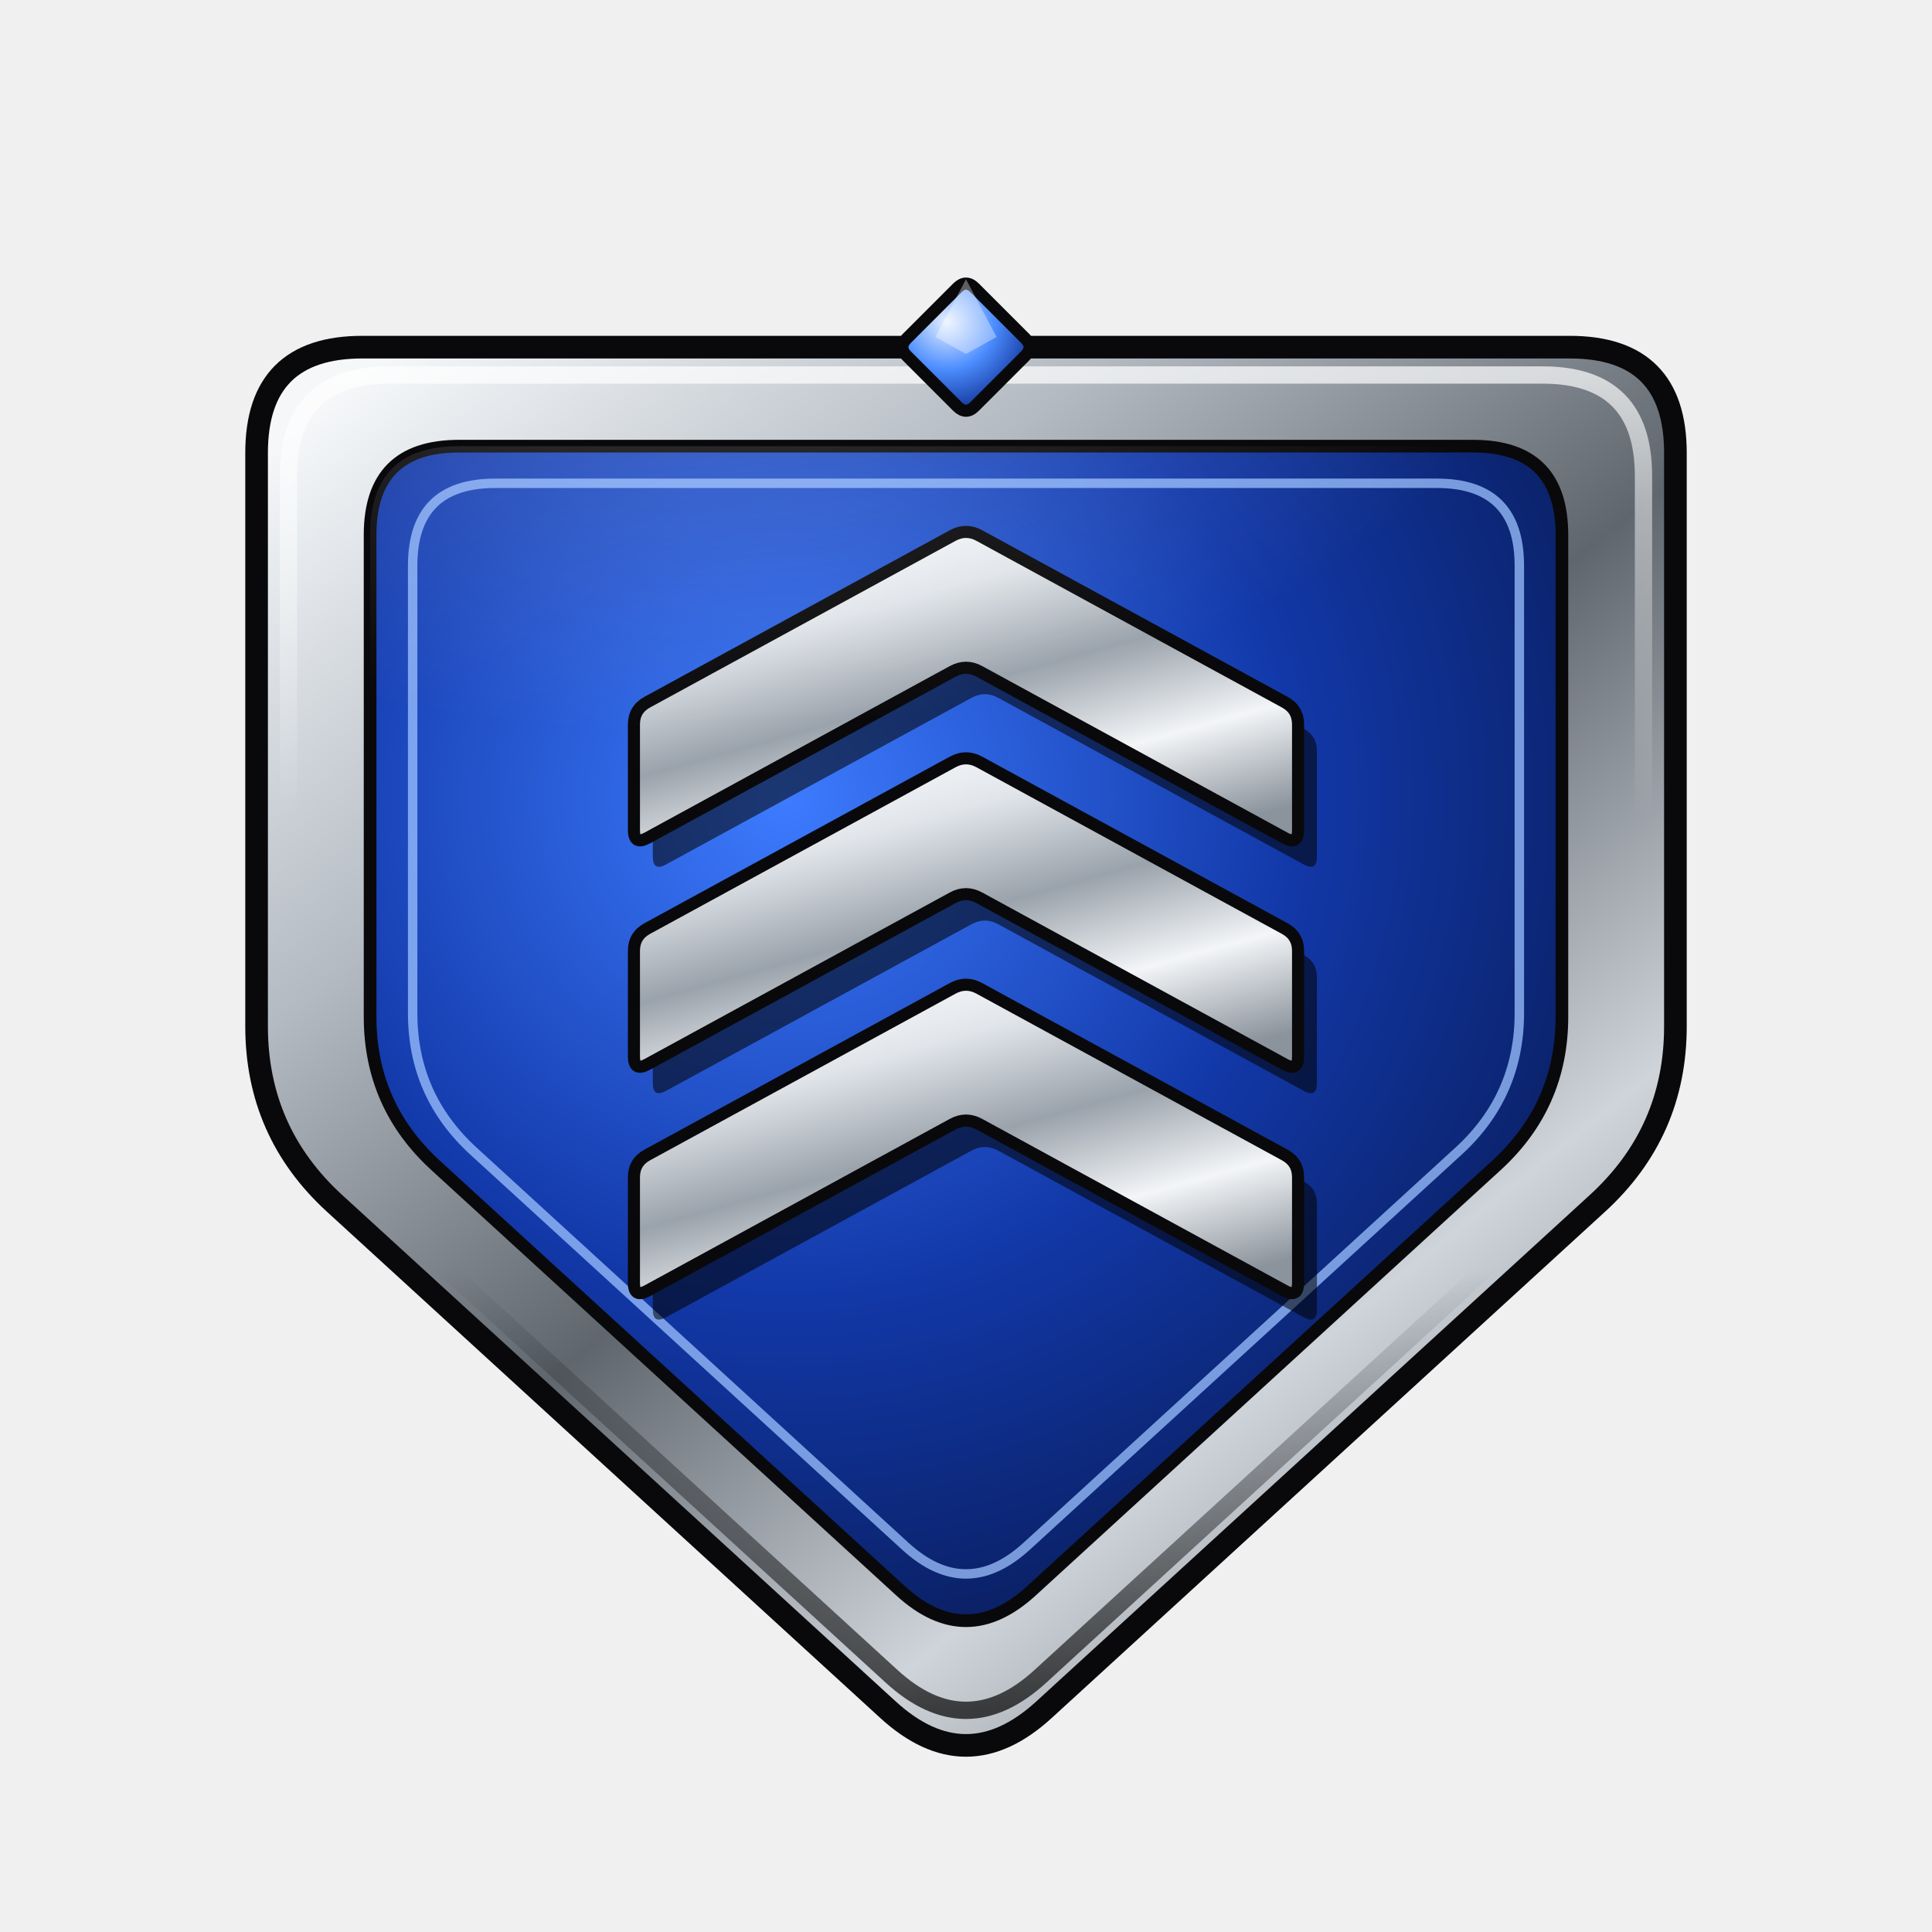
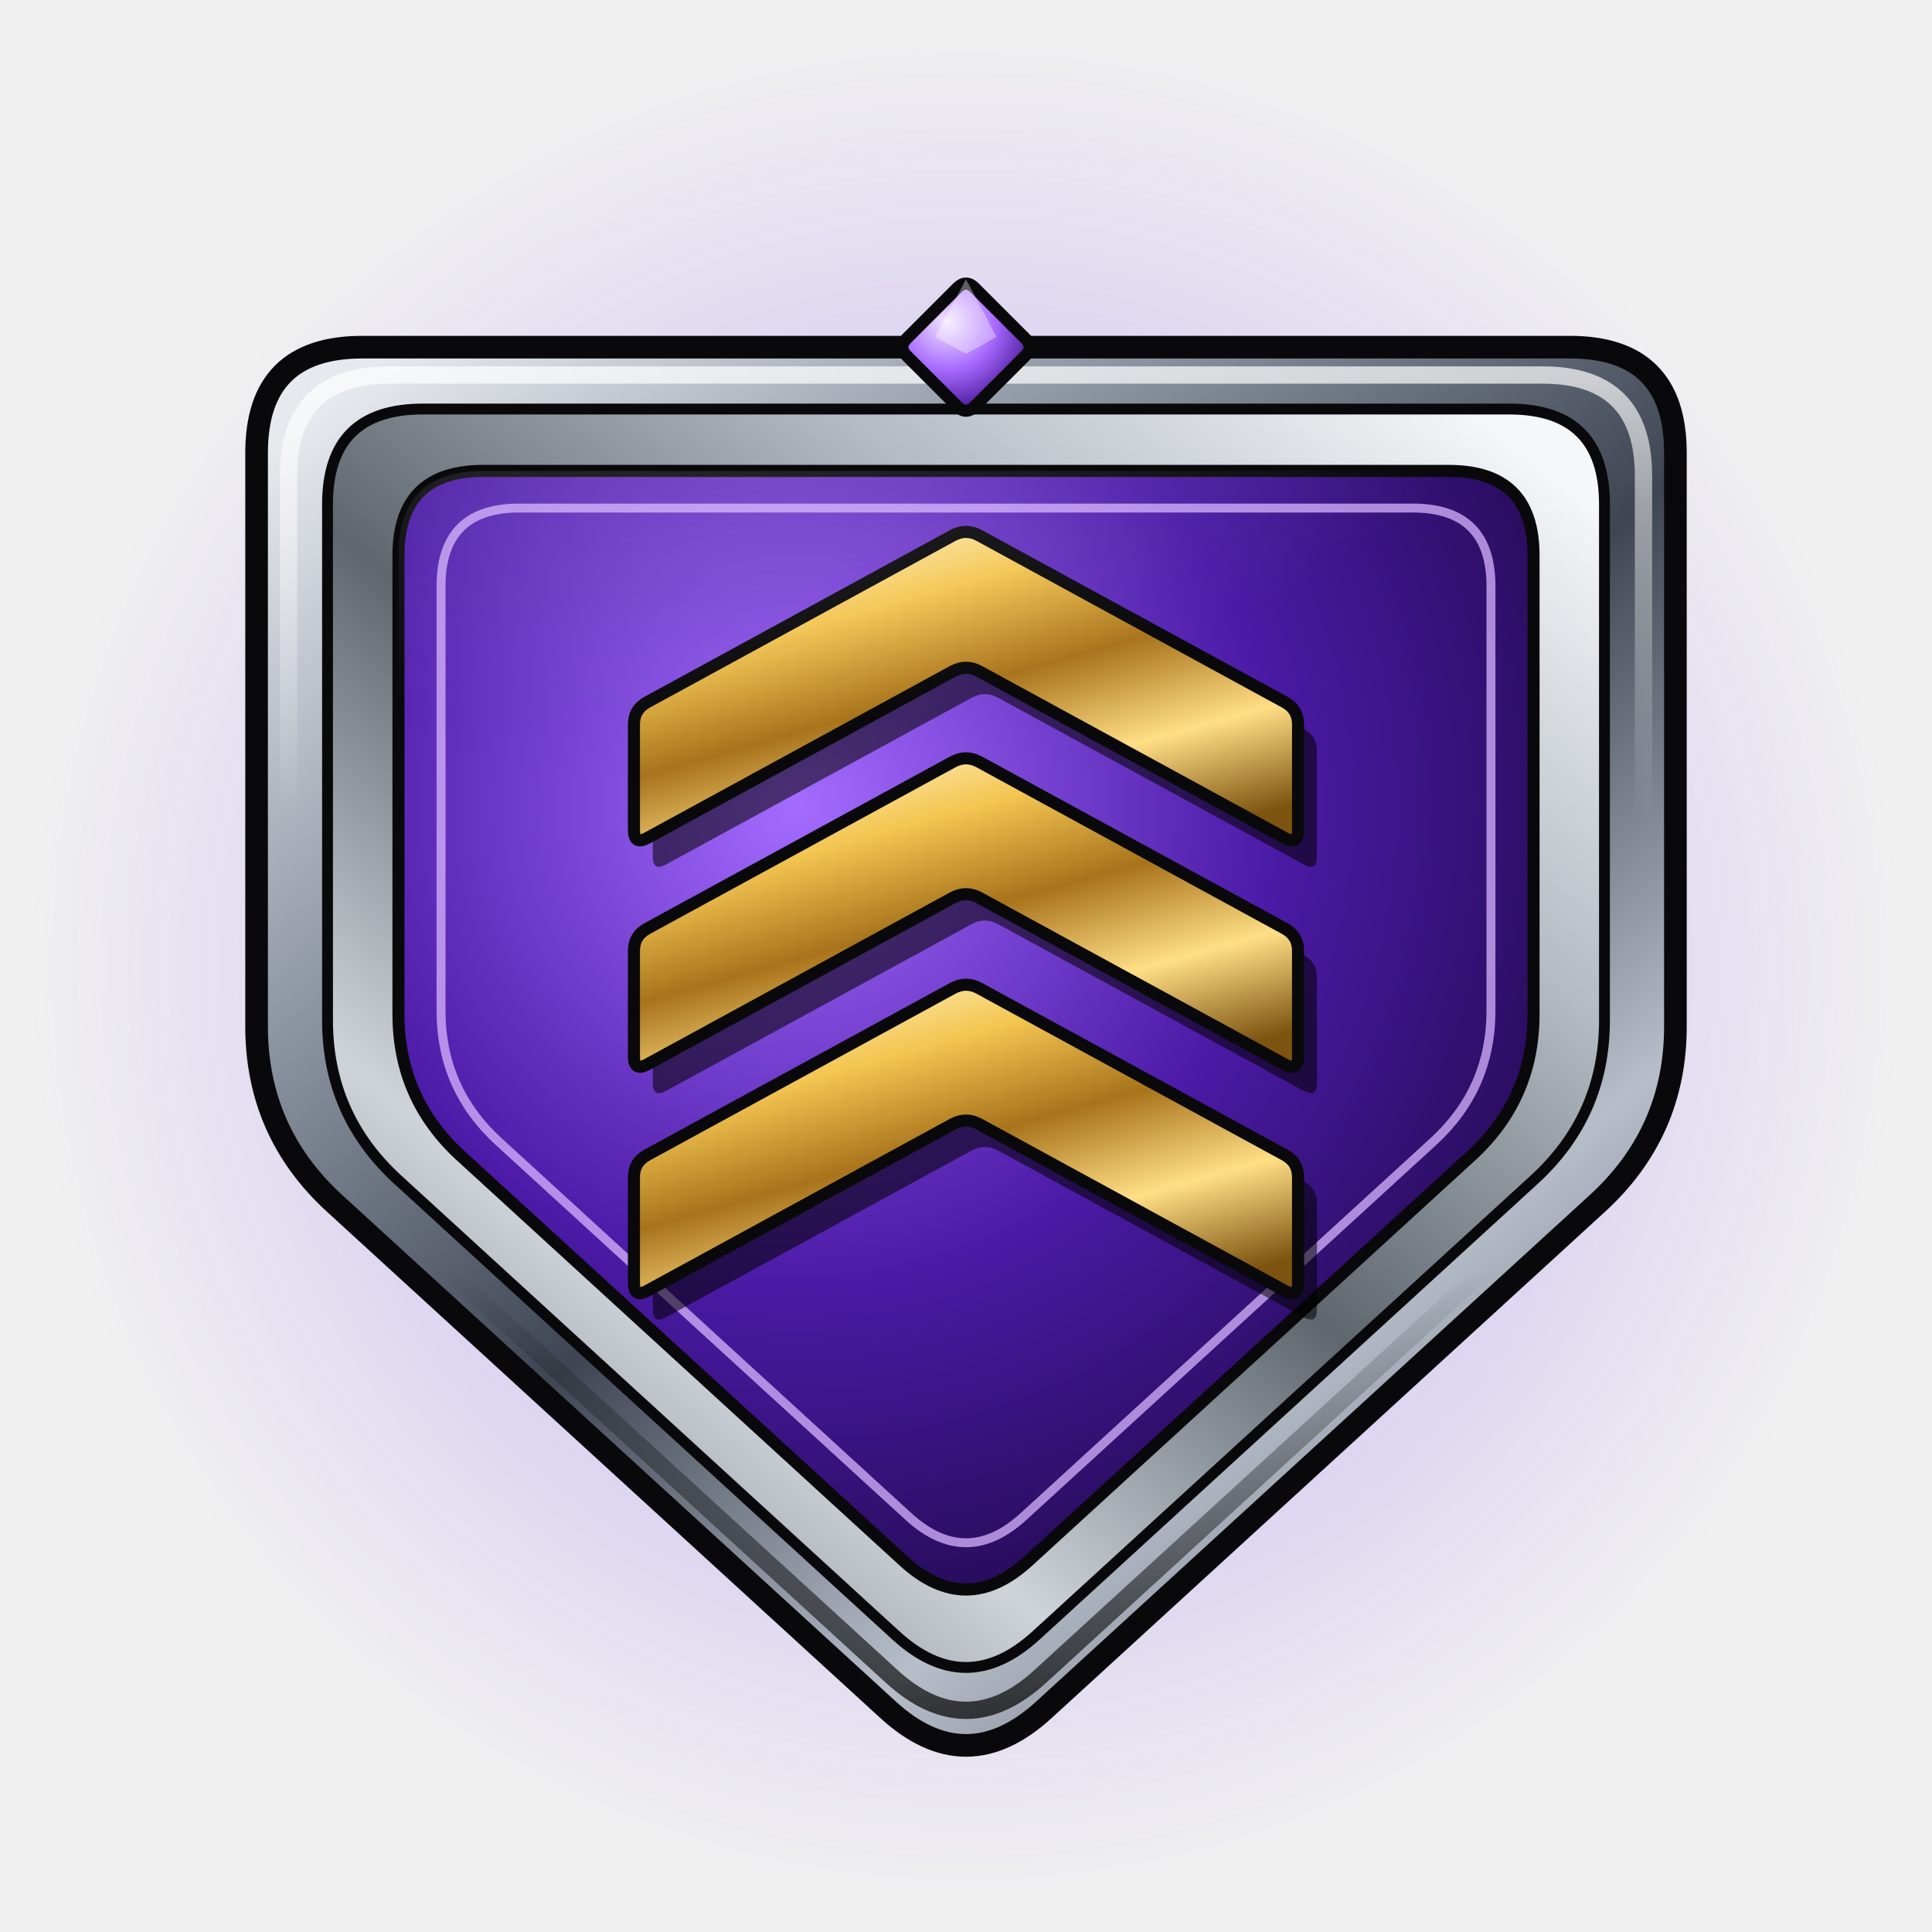
<svg xmlns="http://www.w3.org/2000/svg" viewBox="0 0 256 256" width="256" height="256" role="img" aria-label="Persévérance">
  <defs>
    <linearGradient id="perseverance-rim" x1="0.1" y1="0" x2="0.9" y2="1">
-       <stop offset="0" stop-color="#f5f7f9" />
-       <stop offset="0.25" stop-color="#b3bac2" />
-       <stop offset="0.5" stop-color="#5f666e" />
-       <stop offset="0.75" stop-color="#cfd4da" />
-       <stop offset="1" stop-color="#6d747c" />
+       <stop offset="0" stop-color="#e6e9ee" />
+       <stop offset="0.25" stop-color="#8f97a4" />
+       <stop offset="0.5" stop-color="#3f4552" />
+       <stop offset="0.75" stop-color="#b7bec9" />
+       <stop offset="1" stop-color="#545b67" />
    </linearGradient>
    <linearGradient id="perseverance-rim2" x1="0.9" y1="0" x2="0.1" y2="1">
      <stop offset="0" stop-color="#f5f7f9" />
      <stop offset="0.25" stop-color="#b3bac2" />
      <stop offset="0.5" stop-color="#5f666e" />
      <stop offset="0.75" stop-color="#cfd4da" />
      <stop offset="1" stop-color="#6d747c" />
    </linearGradient>
    <radialGradient id="perseverance-face" cx="0.35" cy="0.3" r="0.85">
-       <stop offset="0" stop-color="#3d7bff" />
-       <stop offset="0.5" stop-color="#1238a8" />
-       <stop offset="1" stop-color="#071647" />
+       <stop offset="0" stop-color="#a46bff" />
+       <stop offset="0.5" stop-color="#4b1aa6" />
+       <stop offset="1" stop-color="#170638" />
    </radialGradient>
    <linearGradient id="perseverance-glyph" x1="0.2" y1="0" x2="0.8" y2="1">
-       <stop offset="0" stop-color="#ffffff" />
-       <stop offset="0.25" stop-color="#e1e5ea" />
-       <stop offset="0.5" stop-color="#9aa2ab" />
-       <stop offset="0.75" stop-color="#f3f5f7" />
-       <stop offset="1" stop-color="#8b939c" />
+       <stop offset="0" stop-color="#fff6cf" />
+       <stop offset="0.25" stop-color="#f4c652" />
+       <stop offset="0.5" stop-color="#a8731b" />
+       <stop offset="0.75" stop-color="#ffdf86" />
+       <stop offset="1" stop-color="#7d5310" />
    </linearGradient>
    <linearGradient id="perseverance-edge" x1="0" y1="0" x2="0" y2="1">
      <stop offset="0" stop-color="#ffffff" />
      <stop offset="0.33" stop-color="#ffffff00" />
      <stop offset="0.67" stop-color="#00000000" />
      <stop offset="1" stop-color="#000000" />
    </linearGradient>
    <radialGradient id="perseverance-sheen" cx="0.4" cy="0.15" r="0.6">
      <stop offset="0" stop-color="#ffffffaa" />
      <stop offset="1" stop-color="#ffffff00" />
    </radialGradient>
    <radialGradient id="perseverance-gem" cx="0.35" cy="0.3" r="0.75">
-       <stop offset="0" stop-color="#e6f0ff" />
-       <stop offset="0.5" stop-color="#4c8dff" />
-       <stop offset="1" stop-color="#0b2c8f" />
+       <stop offset="0" stop-color="#f3e6ff" />
+       <stop offset="0.5" stop-color="#a86bff" />
+       <stop offset="1" stop-color="#3f0f8f" />
+     </radialGradient>
+     <radialGradient id="perseverance-aura" cx="0.5" cy="0.5" r="0.5">
+       <stop offset="0" stop-color="#8b5cf6cc" />
+       <stop offset="0.5" stop-color="#8b5cf644" />
+       <stop offset="1" stop-color="#8b5cf600" />
    </radialGradient>
  </defs>
+   <g id="perseverance-aura">
+     <circle cx="128" cy="128" r="124" fill="url(#perseverance-aura)" />
+   </g>
  <g id="perseverance-rim">
    <path d="M34 60 Q34 46 48 46 L208 46 Q222 46 222 60 L222 136 Q222 150 211.67 159.45 L138.33 226.55 Q128 236 117.67 226.55 L44.33 159.45 Q34 150 34 136 Z" fill="url(#perseverance-rim)" stroke="#09090b" stroke-width="3" stroke-linejoin="round" />
    <path d="M34 60 Q34 46 48 46 L208 46 Q222 46 222 60 L222 136 Q222 150 211.67 159.45 L138.33 226.55 Q128 236 117.67 226.55 L44.33 159.45 Q34 150 34 136 Z" transform="translate(128 128) scale(0.955) translate(-128 -128)" fill="none" stroke="url(#perseverance-edge)" stroke-width="2.4" opacity="0.7" />
+     <path d="M34 60 Q34 46 48 46 L208 46 Q222 46 222 60 L222 136 Q222 150 211.67 159.45 L138.33 226.55 Q128 236 117.67 226.55 L44.33 159.45 Q34 150 34 136 Z" transform="translate(128 128) scale(0.9) translate(-128 -128)" fill="url(#perseverance-rim2)" stroke="#09090b" stroke-width="1.6" />
  </g>
  <g id="perseverance-face">
-     <path d="M34 60 Q34 46 48 46 L208 46 Q222 46 222 60 L222 136 Q222 150 211.67 159.45 L138.33 226.55 Q128 236 117.67 226.55 L44.33 159.45 Q34 150 34 136 Z" transform="translate(128 128) scale(0.84) translate(-128 -128)" fill="url(#perseverance-face)" stroke="#09090b" stroke-width="2" />
-     <path d="M34 60 Q34 46 48 46 L208 46 Q222 46 222 60 L222 136 Q222 150 211.67 159.45 L138.33 226.55 Q128 236 117.67 226.55 L44.33 159.45 Q34 150 34 136 Z" transform="translate(128 128) scale(0.78) translate(-128 -128)" fill="none" stroke="#9cc2ff" stroke-width="1.6" opacity="0.75" />
+     <path d="M34 60 Q34 46 48 46 L208 46 Q222 46 222 60 L222 136 Q222 150 211.67 159.45 L138.33 226.55 Q128 236 117.67 226.55 L44.33 159.45 Q34 150 34 136 Z" transform="translate(128 128) scale(0.8) translate(-128 -128)" fill="url(#perseverance-face)" stroke="#09090b" stroke-width="2" />
+     <path d="M34 60 Q34 46 48 46 L208 46 Q222 46 222 60 L222 136 Q222 150 211.67 159.45 L138.33 226.55 Q128 236 117.67 226.55 L44.33 159.45 Q34 150 34 136 Z" transform="translate(128 128) scale(0.74) translate(-128 -128)" fill="none" stroke="#d8b4fe" stroke-width="1.6" opacity="0.75" />
  </g>
  <g id="perseverance-glyph">
    <g transform="translate(2.5 3.5)" fill="#000" opacity="0.55">
      <path d="M84 96 Q84 94 85.76 93.04 L126.24 70.96 Q128 70 129.76 70.96 L170.24 93.04 Q172 94 172 96 L172 110 Q172 112 170.24 111.04 L129.76 88.96 Q128 88 126.24 88.96 L85.76 111.04 Q84 112 84 110 Z" />
      <path d="M84 126 Q84 124 85.76 123.04 L126.24 100.96 Q128 100 129.76 100.96 L170.24 123.04 Q172 124 172 126 L172 140 Q172 142 170.24 141.04 L129.76 118.96 Q128 118 126.24 118.96 L85.76 141.04 Q84 142 84 140 Z" />
      <path d="M84 156 Q84 154 85.76 153.04 L126.24 130.96 Q128 130 129.76 130.96 L170.24 153.04 Q172 154 172 156 L172 170 Q172 172 170.24 171.04 L129.76 148.96 Q128 148 126.24 148.96 L85.76 171.04 Q84 172 84 170 Z" />
    </g>
    <g fill="url(#perseverance-glyph)" stroke="#09090b" stroke-width="1.6" stroke-linejoin="round">
      <path d="M84 96 Q84 94 85.76 93.04 L126.24 70.96 Q128 70 129.76 70.96 L170.24 93.04 Q172 94 172 96 L172 110 Q172 112 170.24 111.04 L129.76 88.96 Q128 88 126.24 88.96 L85.76 111.04 Q84 112 84 110 Z" />
      <path d="M84 126 Q84 124 85.76 123.04 L126.24 100.96 Q128 100 129.76 100.96 L170.24 123.04 Q172 124 172 126 L172 140 Q172 142 170.24 141.04 L129.76 118.96 Q128 118 126.24 118.96 L85.76 141.04 Q84 142 84 140 Z" />
      <path d="M84 156 Q84 154 85.76 153.04 L126.24 130.96 Q128 130 129.76 130.96 L170.24 153.04 Q172 154 172 156 L172 170 Q172 172 170.24 171.04 L129.76 148.96 Q128 148 126.24 148.96 L85.76 171.04 Q84 172 84 170 Z" />
    </g>
  </g>
  <g id="perseverance-sheen">
    <clipPath id="perseverance-clip">
-       <path d="M34 60 Q34 46 48 46 L208 46 Q222 46 222 60 L222 136 Q222 150 211.67 159.45 L138.33 226.55 Q128 236 117.67 226.55 L44.33 159.45 Q34 150 34 136 Z" transform="translate(128 128) scale(0.84) translate(-128 -128)" />
+       <path d="M34 60 Q34 46 48 46 L208 46 Q222 46 222 60 L222 136 Q222 150 211.67 159.45 L138.33 226.55 Q128 236 117.67 226.55 L44.33 159.45 Q34 150 34 136 Z" transform="translate(128 128) scale(0.8) translate(-128 -128)" />
    </clipPath>
-     <ellipse cx="110" cy="70" rx="96" ry="54" fill="url(#perseverance-sheen)" clip-path="url(#perseverance-clip)" opacity="0.32" />
+     <ellipse cx="110" cy="70" rx="96" ry="54" fill="url(#perseverance-sheen)" clip-path="url(#perseverance-clip)" opacity="0.3" />
  </g>
  <g id="perseverance-gems">
    <path d="M126.85 38.15 Q128 37 129.15 38.15 L135.85 44.85 Q137 46 135.85 47.15 L129.15 53.85 Q128 55 126.85 53.85 L120.15 47.15 Q119 46 120.15 44.85 Z" fill="url(#perseverance-gem)" stroke="#09090b" stroke-width="1.6" />
    <path d="M128 37 L132.05 44.65 L128 46.9 L123.95 44.65 Z" fill="#ffffff" opacity="0.35" />
  </g>
</svg>
